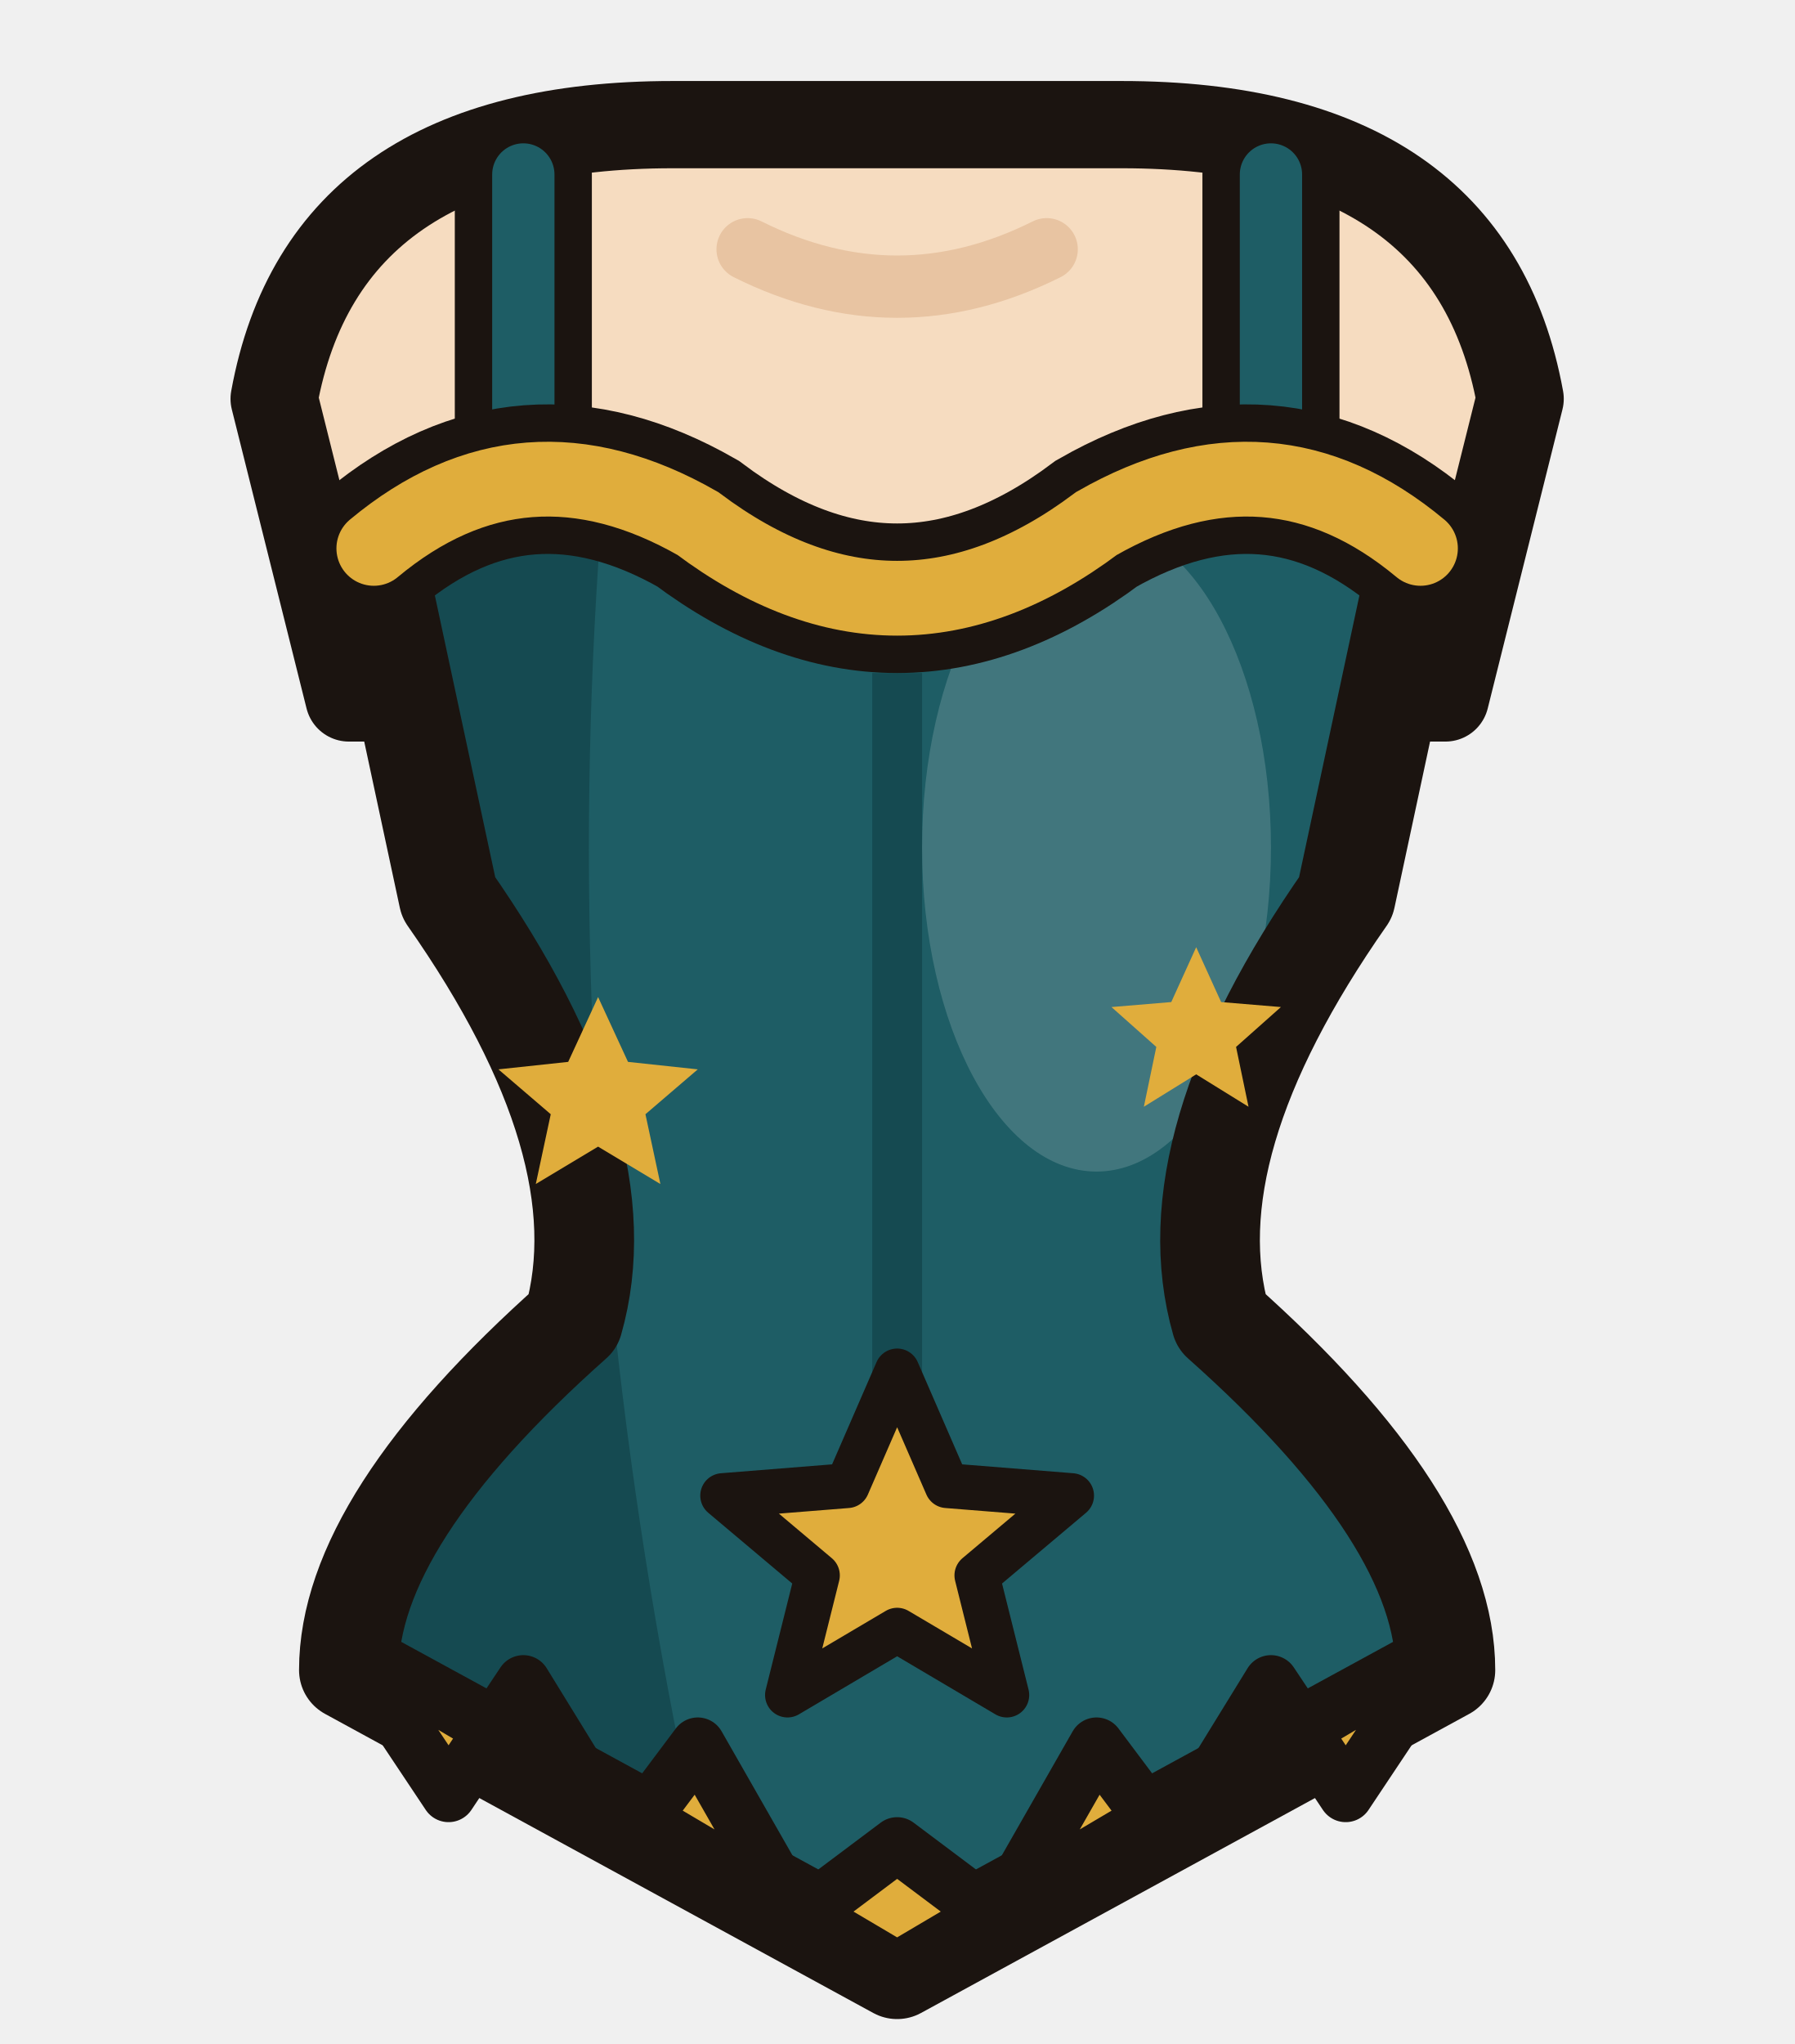
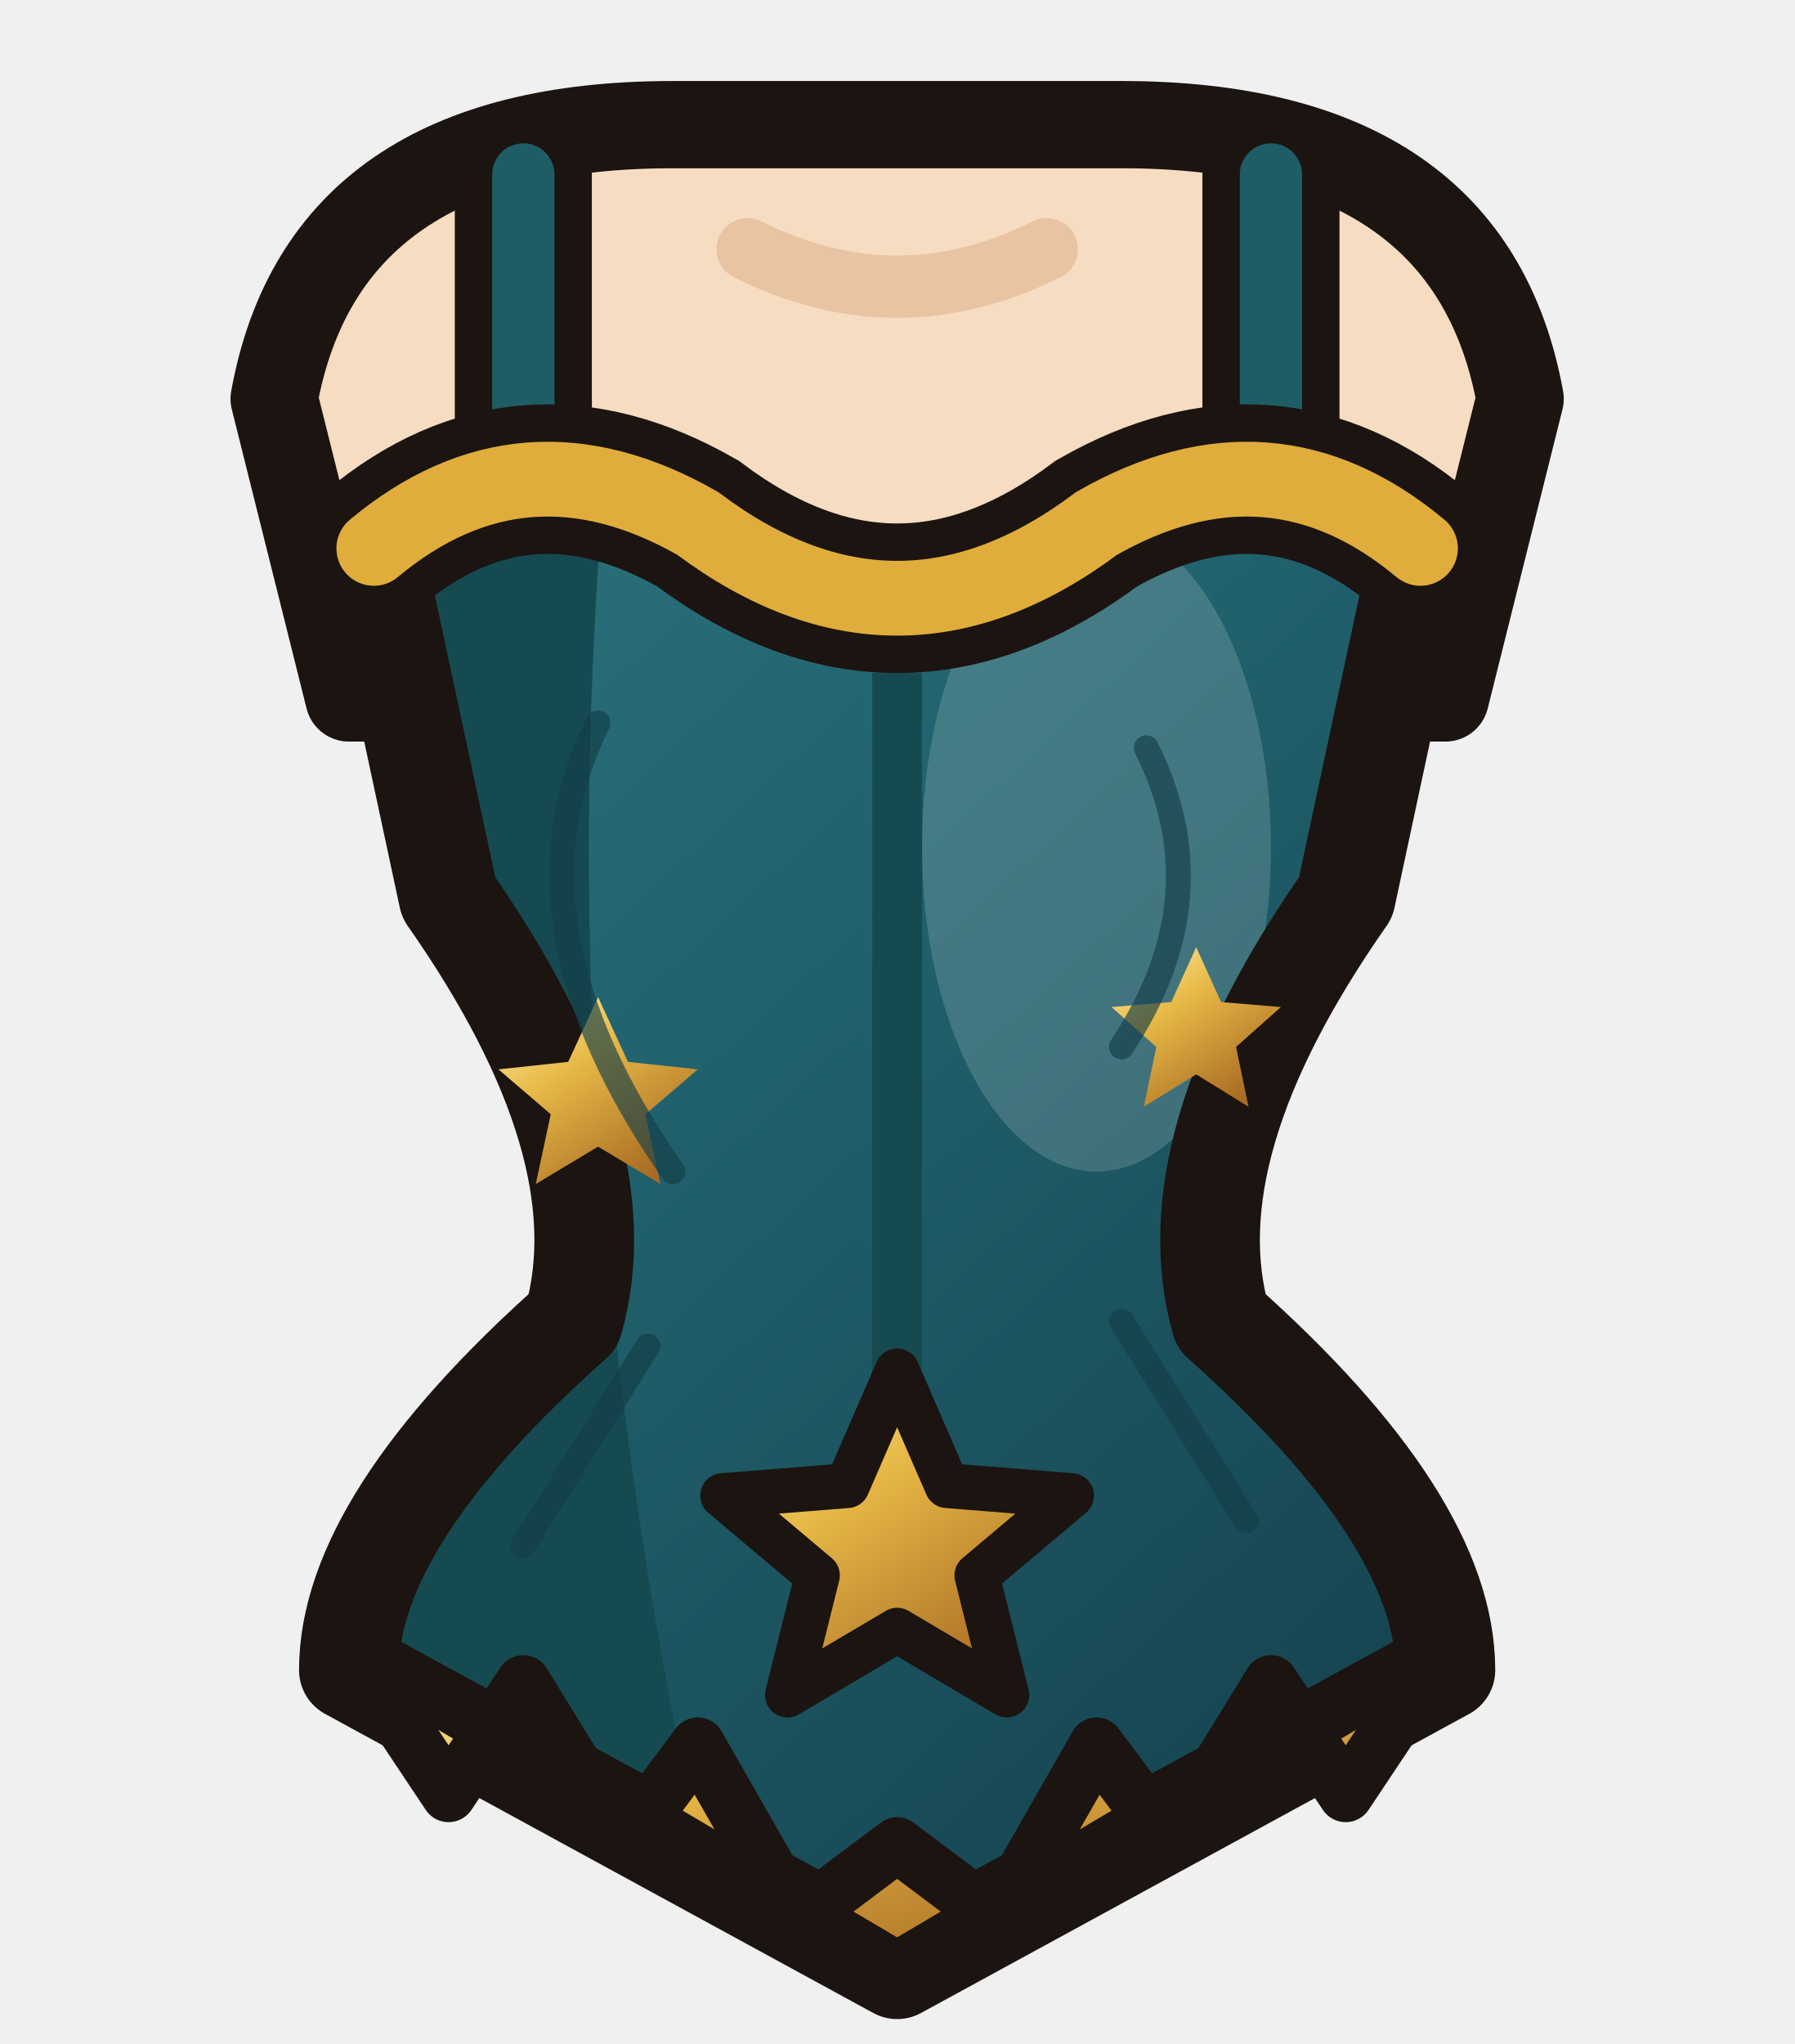
<svg xmlns="http://www.w3.org/2000/svg" width="72" height="82" viewBox="0 0 72 82">
  <defs>
+     <linearGradient id="paint_gold" x1="0" y1="0" x2="0.7" y2="1">
+       <stop offset="0" stop-color="#fff0ab" />
+       <stop offset="0.42" stop-color="#e7b947" />
+       <stop offset="1" stop-color="#a96b23" />
+     </linearGradient>
+     <linearGradient id="paint_teal" x1="0" y1="0" x2="0.8" y2="1">
+       <stop offset="0" stop-color="#397f87" />
+       <stop offset="0.45" stop-color="#226671" />
+       <stop offset="1" stop-color="#133c49" />
+     </linearGradient>
    <clipPath id="suit">
      <path d="M15 22 Q21 17 28 21 Q36 27 44 21 Q51 17 57 22 L54 36 Q47 46 49 53 Q58 61 58 67 L36 79 L14 67 Q14 61 23 53 Q25 46 18 36 Z" />
    </clipPath>
  </defs>
  <path d="M11 16 Q13 5 27 5 L45 5 Q59 5 61 16 L58 28 L14 28 Z" fill="#f6dcc0" stroke="#1b1410" stroke-width="3.5" stroke-linejoin="round" />
  <path d="M30 10 Q36 13 42 10" fill="none" stroke="#e8c4a2" stroke-width="2.5" stroke-linecap="round" />
  <path d="M21 20 L21 7 M51 20 L51 7" stroke="#1b1410" stroke-width="5.5" stroke-linecap="round" />
  <path d="M21 20 L21 7 M51 20 L51 7" stroke="#1e5d65" stroke-width="2.5" stroke-linecap="round" />
  <g clip-path="url(#suit)">
-     <rect width="72" height="82" fill="#1e5d65" />
+     <rect width="72" height="82" fill="url(#paint_teal)" />
    <path d="M0 0 L27 0 Q19 40 30 82 L0 82 Z" fill="#154a51" />
    <ellipse cx="44" cy="34" rx="7" ry="13" fill="#ffffff" opacity="0.16" />
    <path d="M36 27 L36 60" stroke="#154a51" stroke-width="2" />
  </g>
  <path d="M15 22 Q21 17 28 21 Q36 27 44 21 Q51 17 57 22 L54 36 Q47 46 49 53 Q58 61 58 67 L36 79 L14 67 Q14 61 23 53 Q25 46 18 36 Z" fill="none" stroke="#1b1410" stroke-width="4" stroke-linejoin="round" />
  <path d="M15 22 Q21 17 28 21 Q36 27 44 21 Q51 17 57 22" fill="none" stroke="#1b1410" stroke-width="6" stroke-linecap="round" />
  <path d="M15 22 Q21 17 28 21 Q36 27 44 21 Q51 17 57 22" fill="none" stroke="#e0ad3c" stroke-width="3" stroke-linecap="round" />
-   <path d="M14 66 L18 72 L21 67.5 L25 74 L28 70 L32 77 L36 74 L40 77 L44 70 L47 74 L51 67.5 L54 72 L58 66 L36 79 Z" fill="#e0ad3c" stroke="#1b1410" stroke-width="2.2" stroke-linejoin="round" />
-   <path d="M36 55 L38 59.6 L43 60 L39.2 63.2 L40.4 68 L36 65.4 L31.6 68 L32.8 63.2 L29 60 L34 59.6 Z" fill="#e0ad3c" stroke="#1b1410" stroke-width="1.8" stroke-linejoin="round" />
-   <path d="M24 40 L25.2 42.6 L28 42.9 L25.9 44.7 L26.5 47.5 L24 46 L21.5 47.5 L22.1 44.7 L20 42.9 L22.8 42.6 Z" fill="#e0ad3c" />
-   <path d="M48 38 L49 40.2 L51.4 40.4 L49.6 42 L50.1 44.4 L48 43.1 L45.9 44.4 L46.4 42 L44.6 40.4 L47 40.2 Z" fill="#e0ad3c" />
+   <path d="M14 66 L18 72 L21 67.5 L25 74 L28 70 L32 77 L36 74 L40 77 L44 70 L47 74 L51 67.5 L54 72 L58 66 L36 79 Z" fill="url(#paint_gold)" stroke="#1b1410" stroke-width="2.2" stroke-linejoin="round" />
+   <path d="M36 55 L38 59.6 L43 60 L39.2 63.2 L40.4 68 L36 65.4 L31.6 68 L32.8 63.2 L29 60 L34 59.6 Z" fill="url(#paint_gold)" stroke="#1b1410" stroke-width="1.8" stroke-linejoin="round" />
+   <path d="M24 40 L25.2 42.6 L28 42.9 L25.9 44.7 L26.5 47.5 L24 46 L21.5 47.5 L22.1 44.7 L20 42.9 L22.8 42.6 Z" fill="url(#paint_gold)" />
+   <path d="M48 38 L49 40.2 L51.4 40.4 L49.6 42 L50.1 44.4 L48 43.1 L45.9 44.4 L46.4 42 L44.6 40.4 L47 40.2 Z" fill="url(#paint_gold)" />
+   <path d="M24 29 Q20 37 27 47 M46 30 Q49 36 45 42 M26 54 L21 62 M45 53 L50 61" fill="none" stroke="#123d47" stroke-width="1" stroke-linecap="round" opacity="0.65" />
</svg>
